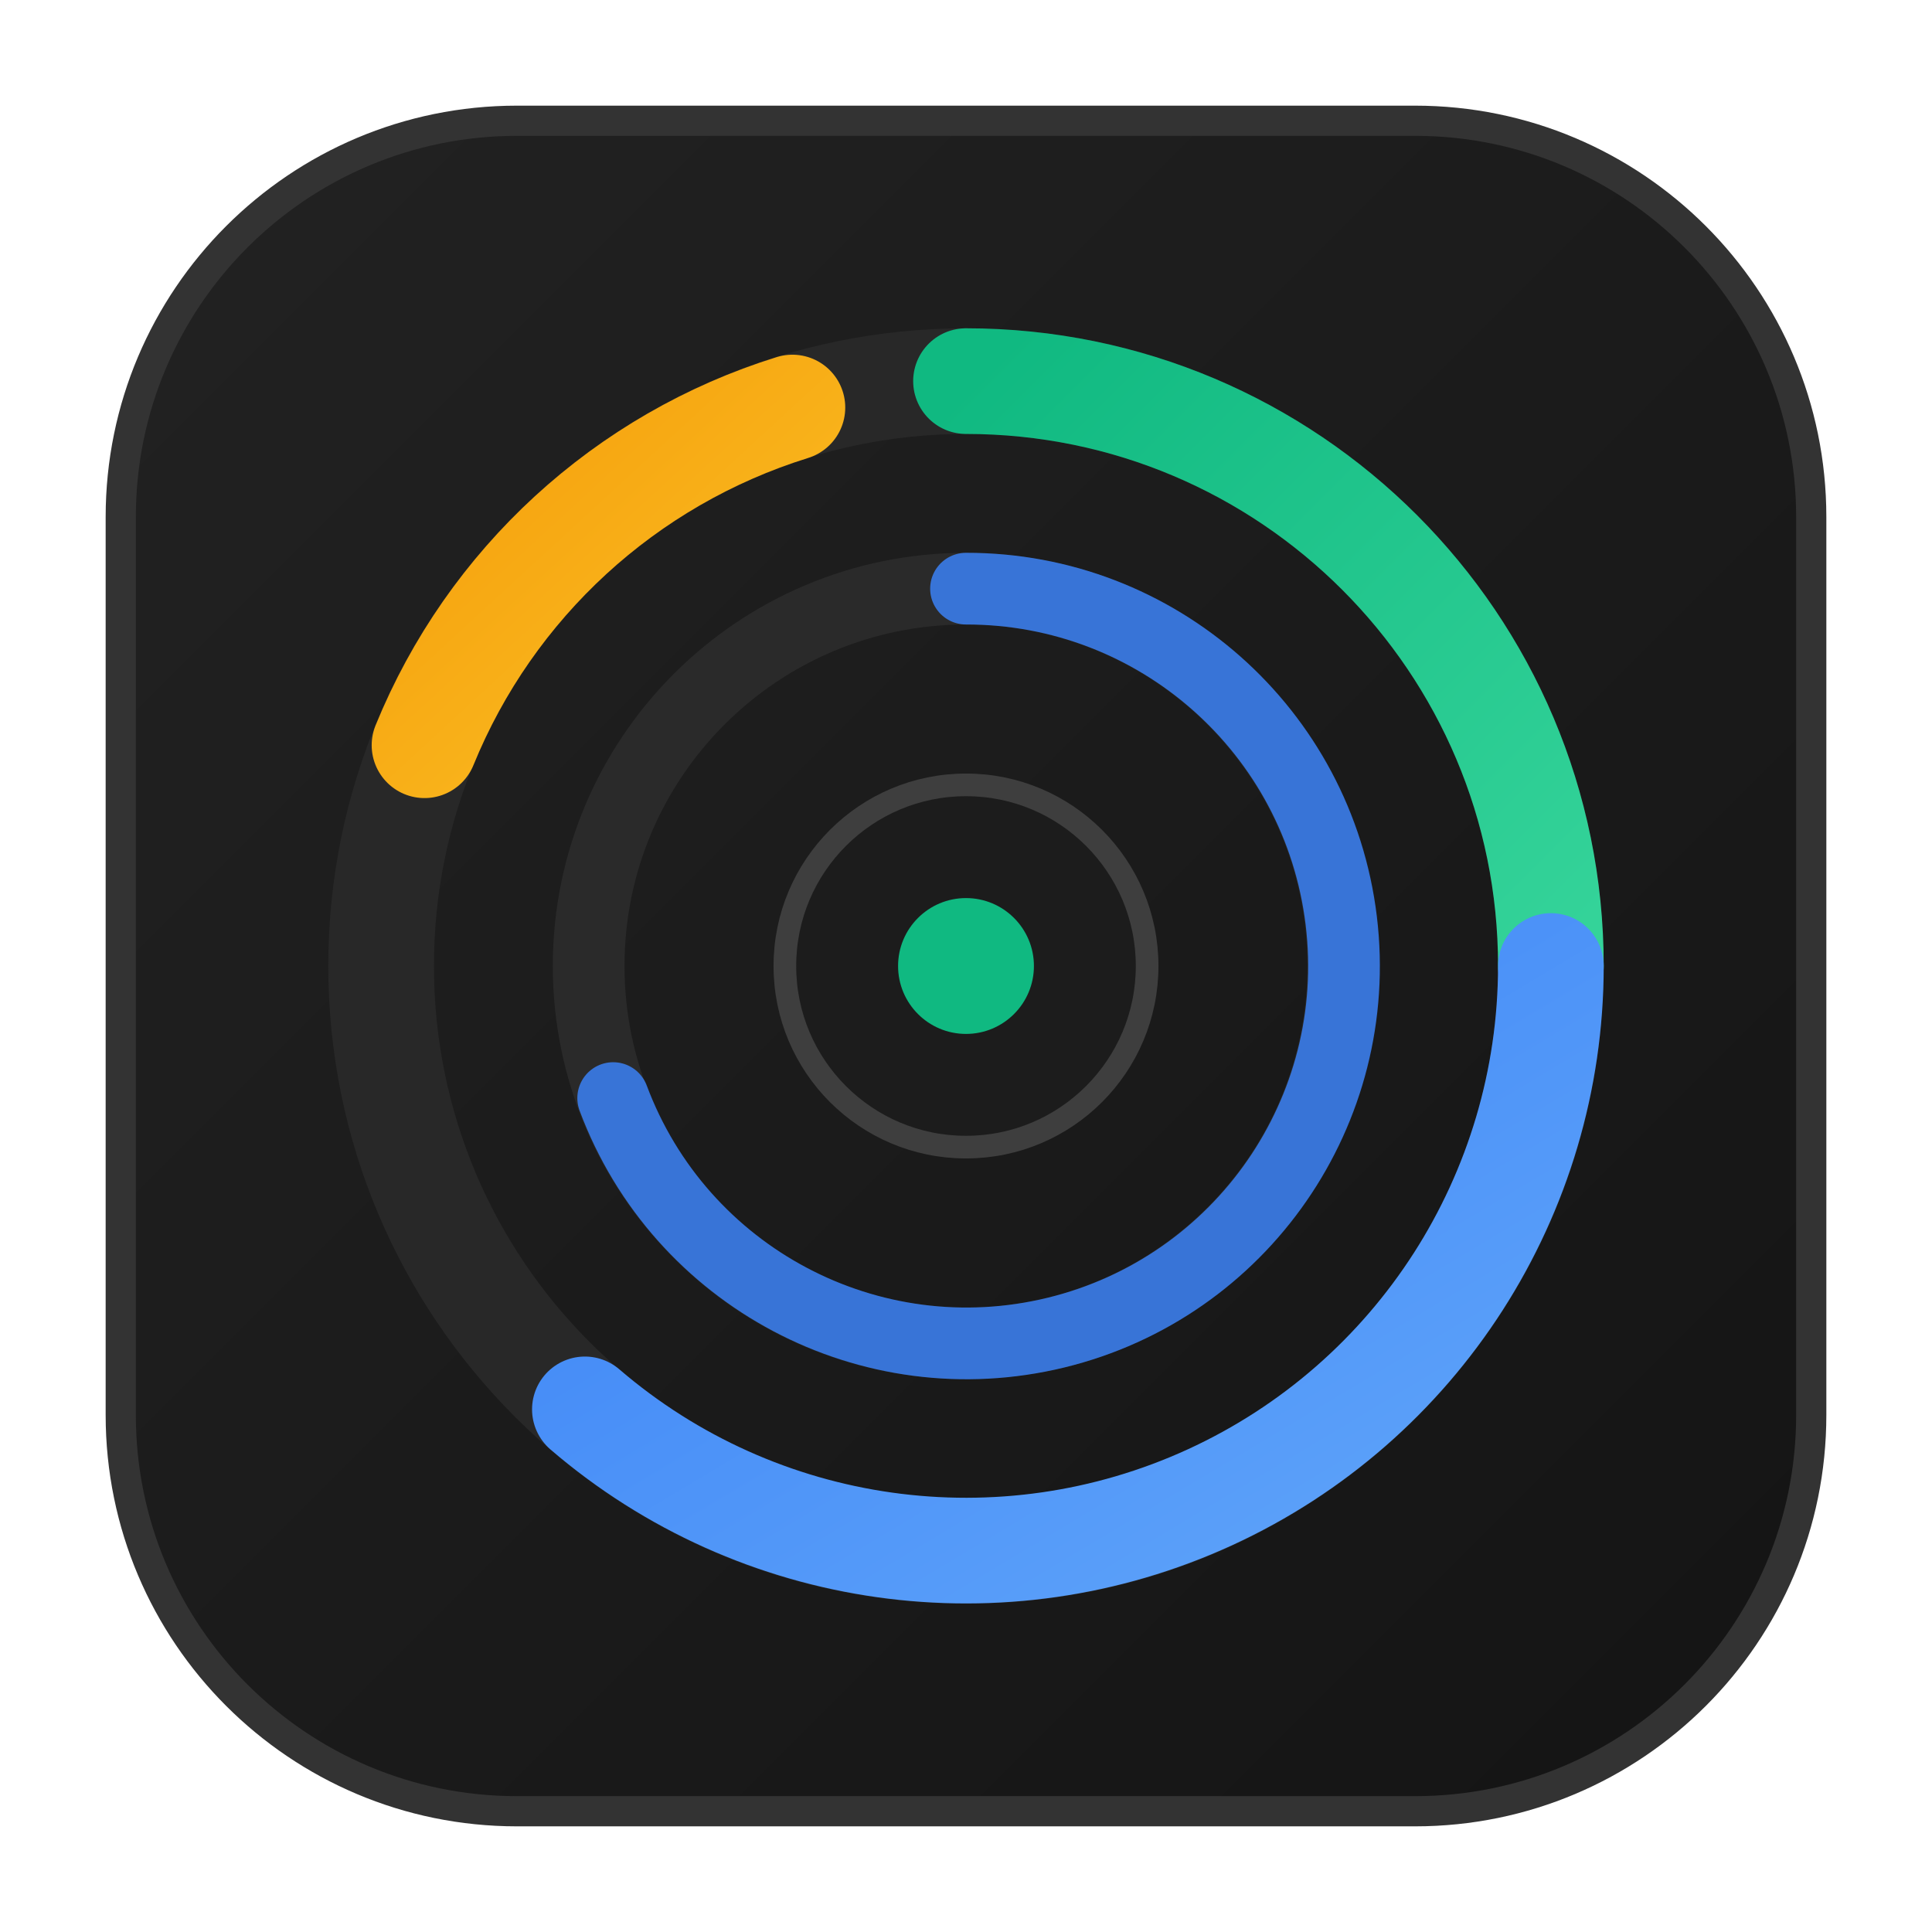
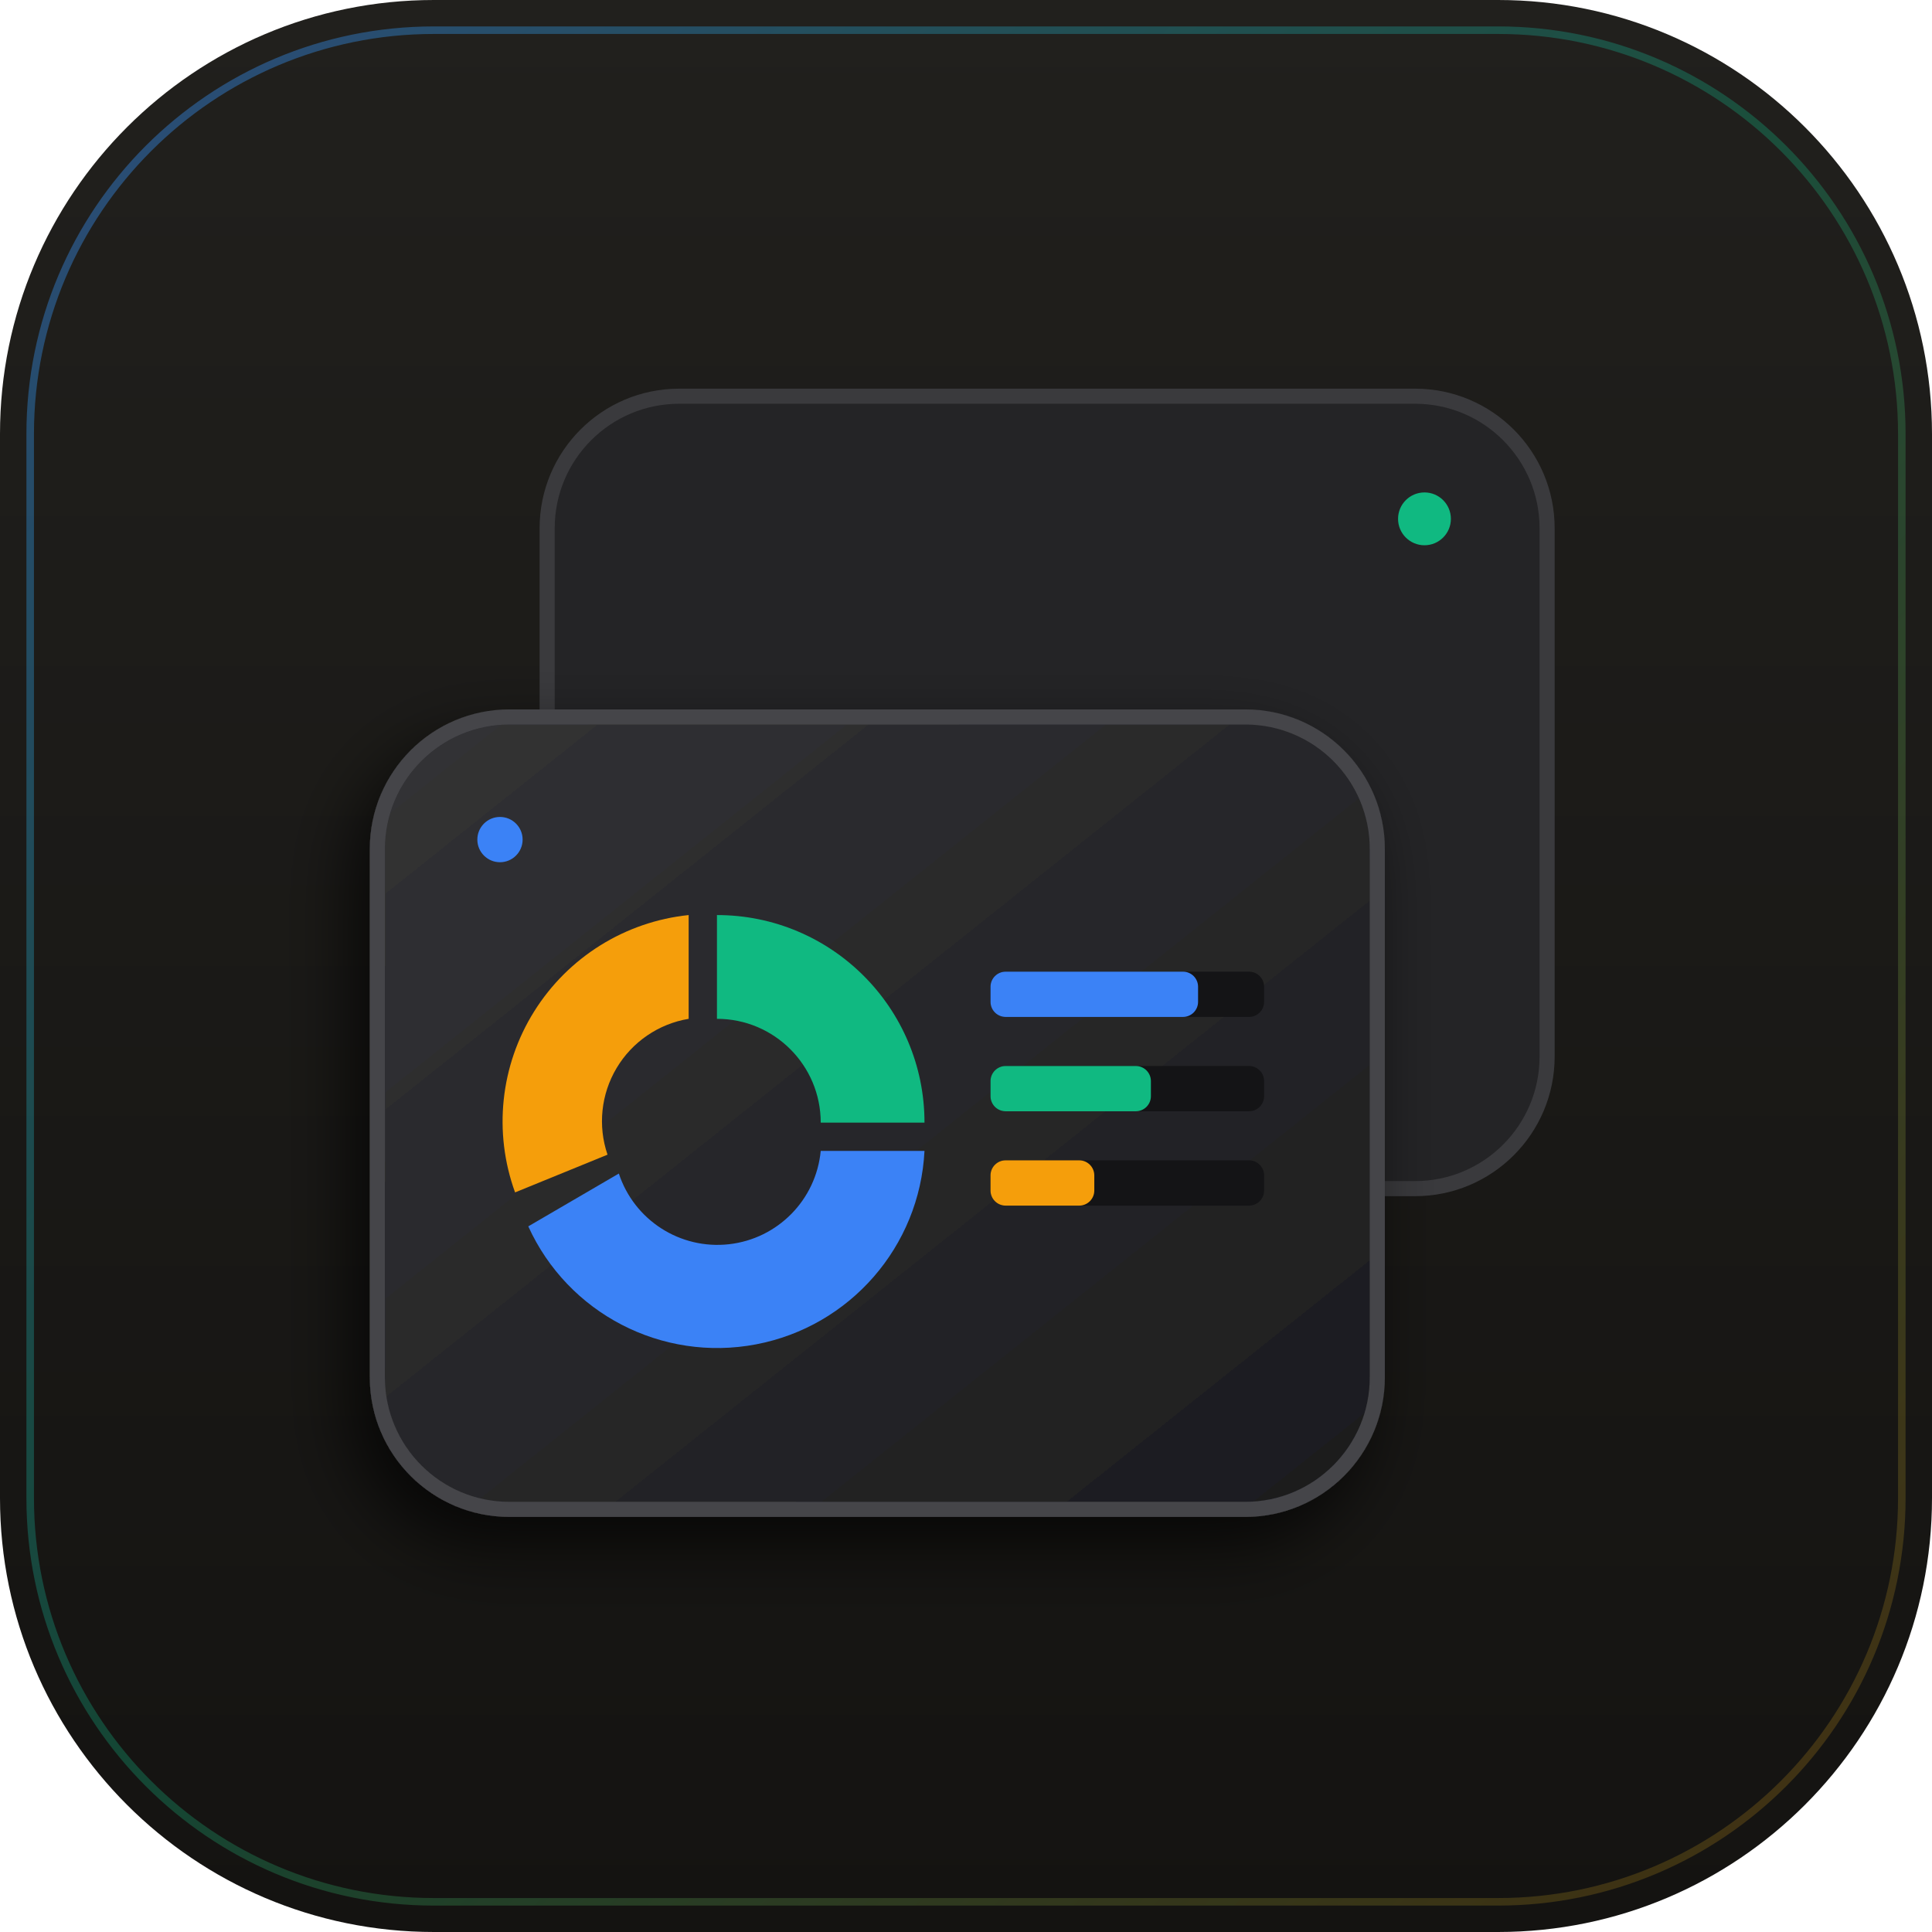
<svg xmlns="http://www.w3.org/2000/svg" viewBox="0 0 1024 1024" width="1024" height="1024">
  <defs>
-     <linearGradient id="bgGrad" x1="0" y1="0" x2="1" y2="1">
-       <stop offset="0%" stop-color="#222222" />
-       <stop offset="100%" stop-color="#141414" />
+     <linearGradient id="hh-bg" x1="0" y1="0" x2="0" y2="1">
+       <stop offset="0%" stop-color="#21201D" />
+       <stop offset="100%" stop-color="#141311" />
    </linearGradient>
-     <linearGradient id="ringBlue" x1="0" y1="0" x2="1" y2="1">
-       <stop offset="0%" stop-color="#3B82F6" />
-       <stop offset="100%" stop-color="#60A5FA" />
+     <linearGradient id="hh-rim" x1="0" y1="0" x2="1" y2="1">
+       <stop offset="0%" stop-color="#3B82F6" stop-opacity="0.45" />
+       <stop offset="50%" stop-color="#10B981" stop-opacity="0.3" />
+       <stop offset="100%" stop-color="#F59E0B" stop-opacity="0.2" />
    </linearGradient>
-     <linearGradient id="ringEmerald" x1="0" y1="0" x2="1" y2="1">
-       <stop offset="0%" stop-color="#10B981" />
-       <stop offset="100%" stop-color="#34D399" />
+     <linearGradient id="hh-front-ssd" x1="0" y1="0" x2="1" y2="1">
+       <stop offset="0%" stop-color="#323235" />
+       <stop offset="100%" stop-color="#1C1C1E" />
    </linearGradient>
-     <linearGradient id="ringAmber" x1="0" y1="0" x2="1" y2="1">
-       <stop offset="0%" stop-color="#F59E0B" />
-       <stop offset="100%" stop-color="#FBBF24" />
-     </linearGradient>
+     <filter id="hh-shadow" x="-30%" y="-30%" width="160%" height="160%">
+       <feDropShadow dx="-10" dy="16" stdDeviation="18" flood-color="#000000" flood-opacity="0.7" />
+     </filter>
  </defs>
-   <rect x="64" y="64" width="896" height="896" rx="210" fill="url(#bgGrad)" stroke="#333333" stroke-width="16" />
-   <circle cx="512" cy="512" r="310" fill="none" stroke="#282828" stroke-width="56" />
-   <path d="M 512 202 A 310 310 0 0 1 822 512" fill="none" stroke="url(#ringEmerald)" stroke-width="56" stroke-linecap="round" />
-   <path d="M 822 512 A 310 310 0 0 1 310 747" fill="none" stroke="url(#ringBlue)" stroke-width="56" stroke-linecap="round" />
-   <path d="M 225 395 A 310 310 0 0 1 420 216" fill="none" stroke="url(#ringAmber)" stroke-width="56" stroke-linecap="round" />
-   <circle cx="512" cy="512" r="200" fill="none" stroke="#2A2A2A" stroke-width="38" />
-   <path d="M 512 312 A 200 200 0 1 1 325 582" fill="none" stroke="#3B82F6" stroke-opacity="0.85" stroke-width="38" stroke-linecap="round" />
-   <circle cx="512" cy="512" r="96" fill="#1C1C1C" stroke="#3E3E3E" stroke-width="12" />
-   <circle cx="512" cy="512" r="36" fill="#10B981" />
+   <rect width="1024" height="1024" rx="230" fill="url(#hh-bg)" />
+   <rect x="16" y="16" width="992" height="992" rx="214" fill="none" stroke="url(#hh-rim)" stroke-width="4" />
+   <rect x="290" y="210" width="530" height="420" rx="70" fill="#242426" stroke="#3A3A3D" stroke-width="8" />
+   <circle cx="755" cy="275" r="14" fill="#10B981" />
+   <rect x="200" y="380" width="530" height="420" rx="70" fill="url(#hh-front-ssd)" stroke="#454549" stroke-width="8" filter="url(#hh-shadow)" />
+   <circle cx="265" cy="445" r="12" fill="#3B82F6" />
+   <path d="M 380 485 A 110 110 0 0 1 490 595 L 435 595 A 55 55 0 0 0 380 540 Z" fill="#10B981" />
+   <path d="M 490 610 A 110 110 0 0 1 280 650 L 328 622 A 55 55 0 0 0 435 610 Z" fill="#3B82F6" />
+   <path d="M 273 632 A 110 110 0 0 1 365 485 L 365 540 A 55 55 0 0 0 322 612 Z" fill="#F59E0B" />
+   <rect x="525" y="515" width="145" height="24" rx="8" fill="#141416" />
+   <rect x="525" y="515" width="110" height="24" rx="8" fill="#3B82F6" />
+   <rect x="525" y="565" width="145" height="24" rx="8" fill="#141416" />
+   <rect x="525" y="565" width="85" height="24" rx="8" fill="#10B981" />
+   <rect x="525" y="615" width="145" height="24" rx="8" fill="#141416" />
+   <rect x="525" y="615" width="55" height="24" rx="8" fill="#F59E0B" />
</svg>
